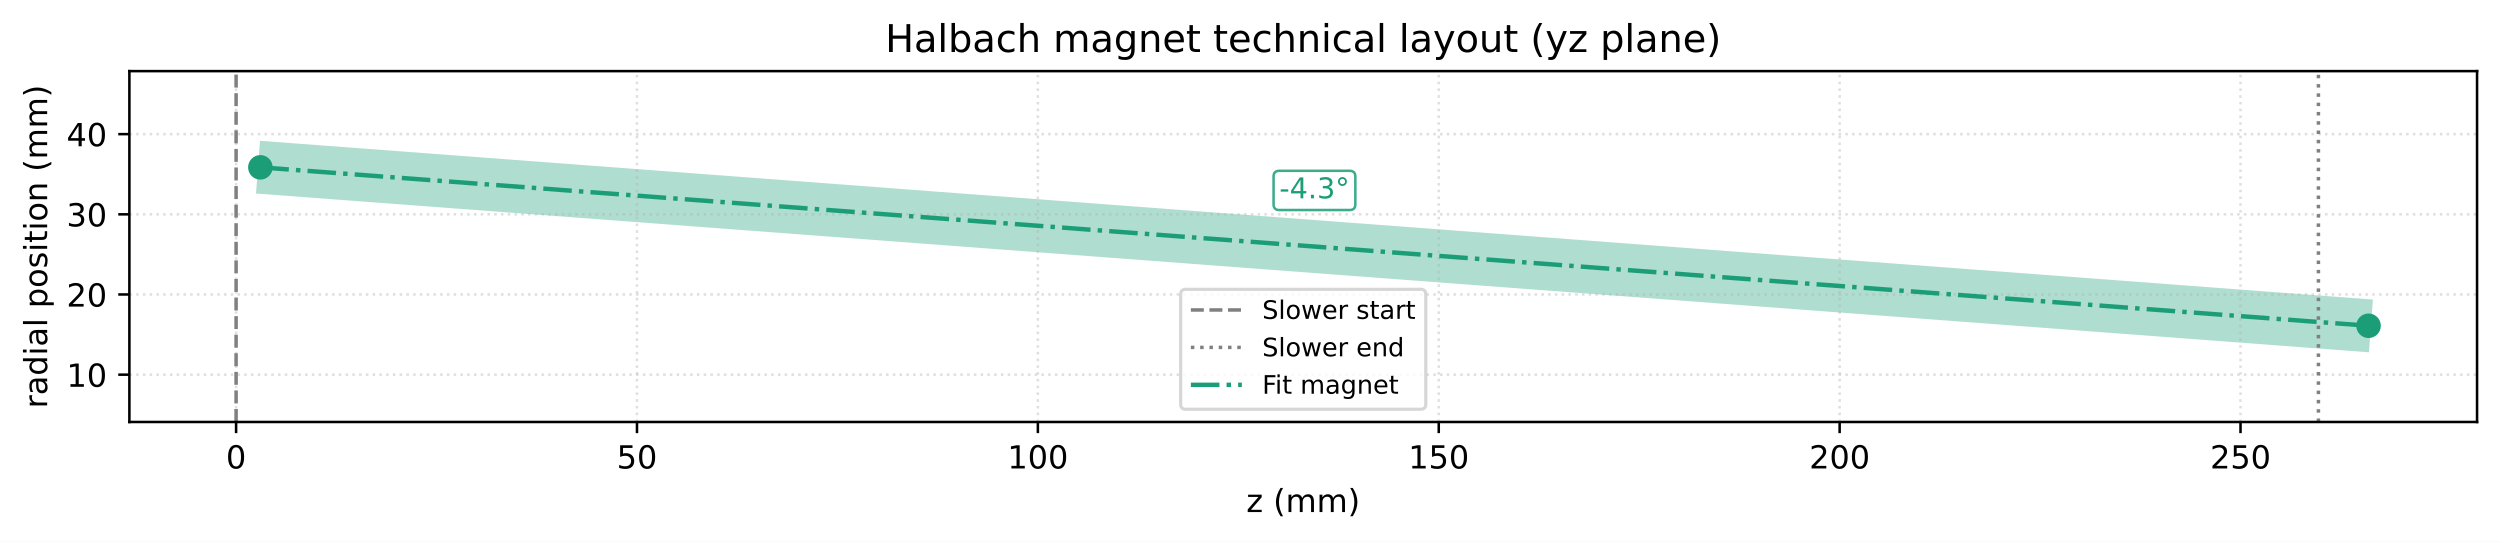
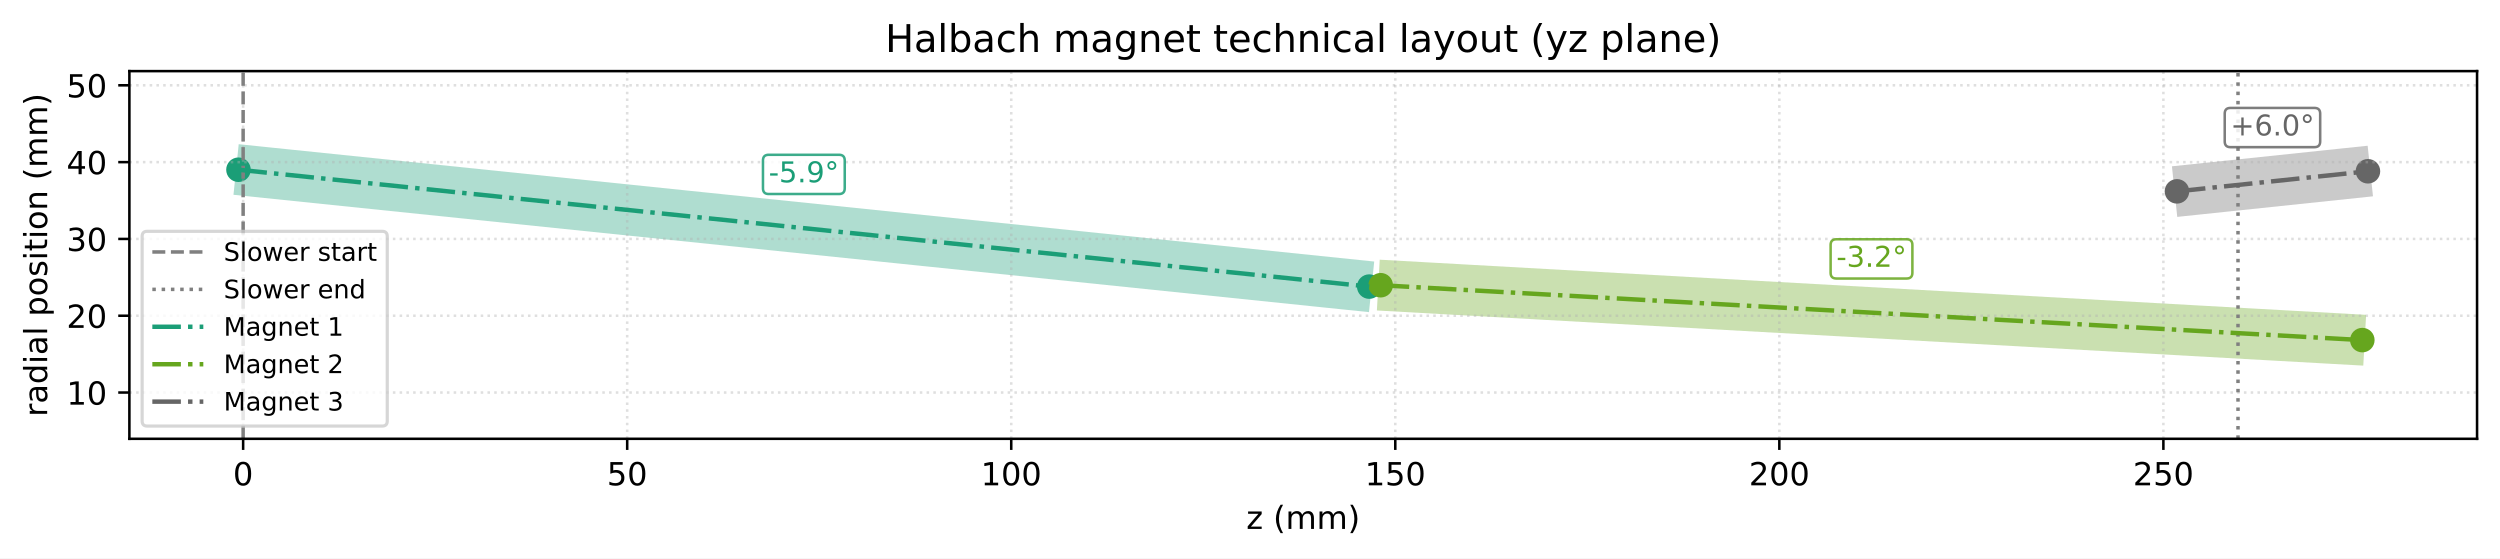
- <svg xmlns="http://www.w3.org/2000/svg" xmlns:xlink="http://www.w3.org/1999/xlink" width="784.523pt" height="169.976pt" viewBox="0 0 784.523 169.976" version="1.1">
+ <svg xmlns="http://www.w3.org/2000/svg" xmlns:xlink="http://www.w3.org/1999/xlink" width="784.523pt" height="175.257pt" viewBox="0 0 784.523 175.257" version="1.1">
  <defs>
    <style type="text/css">*{stroke-linejoin: round; stroke-linecap: butt}</style>
  </defs>
  <g id="figure_1">
    <g id="patch_1">
-       <path d="M 0 169.976  L 784.523 169.976  L 784.523 -0  L 0 -0  z " style="fill: #ffffff" />
+       <path d="M 0 175.257  L 784.523 175.257  L 784.523 -0  L 0 -0  z " style="fill: #ffffff" />
    </g>
    <g id="axes_1">
      <g id="patch_2">
-         <path d="M 40.603 132.42  L 777.323 132.42  L 777.323 22.318  L 40.603 22.318  z " style="fill: #ffffff" />
+         <path d="M 40.603 137.701  L 777.323 137.701  L 777.323 22.318  L 40.603 22.318  z " style="fill: #ffffff" />
      </g>
      <g id="patch_3">
-         <path d="M 81.141 60.04  L 742.705 109.752  L 743.836 94.698  L 82.272 44.986  z " clip-path="url(#pcd557713ff)" style="fill: #1b9e77; opacity: 0.35; stroke: #1b9e77; stroke-width: 1.5; stroke-linejoin: miter" />
+         <path d="M 74.09 60.459  L 428.934 97.128  L 430.42 82.743  L 75.577 46.073  z " clip-path="url(#p6d6891b3c5)" style="fill: #1b9e77; opacity: 0.35; stroke: #1b9e77; stroke-width: 1.5; stroke-linejoin: miter" />
      </g>
      <g id="PathCollection_1">
        <defs>
-           <path id="m6bf0fb9618" d="M 0 3.354  C 0.89 3.354 1.743 3.001 2.372 2.372  C 3.001 1.743 3.354 0.89 3.354 0  C 3.354 -0.89 3.001 -1.743 2.372 -2.372  C 1.743 -3.001 0.89 -3.354 0 -3.354  C -0.89 -3.354 -1.743 -3.001 -2.372 -2.372  C -3.001 -1.743 -3.354 -0.89 -3.354 0  C -3.354 0.89 -3.001 1.743 -2.372 2.372  C -1.743 3.001 -0.89 3.354 0 3.354  z " style="stroke: #1b9e77" />
+           <path id="maea3e3bb6a" d="M 0 3.354  C 0.89 3.354 1.743 3.001 2.372 2.372  C 3.001 1.743 3.354 0.89 3.354 0  C 3.354 -0.89 3.001 -1.743 2.372 -2.372  C 1.743 -3.001 0.89 -3.354 0 -3.354  C -0.89 -3.354 -1.743 -3.001 -2.372 -2.372  C -3.001 -1.743 -3.354 -0.89 -3.354 0  C -3.354 0.89 -3.001 1.743 -2.372 2.372  C -1.743 3.001 -0.89 3.354 0 3.354  z " style="stroke: #1b9e77" />
        </defs>
-         <g clip-path="url(#pcd557713ff)">
-           <use xlink:href="#m6bf0fb9618" x="81.706" y="52.513" style="fill: #1b9e77; stroke: #1b9e77" />
-           <use xlink:href="#m6bf0fb9618" x="743.27" y="102.225" style="fill: #1b9e77; stroke: #1b9e77" />
+         <g clip-path="url(#p6d6891b3c5)">
+           <use xlink:href="#maea3e3bb6a" x="74.834" y="53.266" style="fill: #1b9e77; stroke: #1b9e77" />
+           <use xlink:href="#maea3e3bb6a" x="429.677" y="89.936" style="fill: #1b9e77; stroke: #1b9e77" />
+         </g>
+       </g>
+       <g id="patch_4">
+         <path d="M 432.869 96.724  L 740.914 113.946  L 741.721 99.506  L 433.676 82.284  z " clip-path="url(#p6d6891b3c5)" style="fill: #66a61e; opacity: 0.35; stroke: #66a61e; stroke-width: 1.5; stroke-linejoin: miter" />
+       </g>
+       <g id="PathCollection_2">
+         <defs>
+           <path id="m0977f65ce7" d="M 0 3.354  C 0.89 3.354 1.743 3.001 2.372 2.372  C 3.001 1.743 3.354 0.89 3.354 0  C 3.354 -0.89 3.001 -1.743 2.372 -2.372  C 1.743 -3.001 0.89 -3.354 0 -3.354  C -0.89 -3.354 -1.743 -3.001 -2.372 -2.372  C -3.001 -1.743 -3.354 -0.89 -3.354 0  C -3.354 0.89 -3.001 1.743 -2.372 2.372  C -1.743 3.001 -0.89 3.354 0 3.354  z " style="stroke: #66a61e" />
+         </defs>
+         <g clip-path="url(#p6d6891b3c5)">
+           <use xlink:href="#m0977f65ce7" x="433.273" y="89.504" style="fill: #66a61e; stroke: #66a61e" />
+           <use xlink:href="#m0977f65ce7" x="741.317" y="106.726" style="fill: #66a61e; stroke: #66a61e" />
+         </g>
+       </g>
+       <g id="patch_5">
+         <path d="M 683.907 67.239  L 743.836 60.94  L 742.324 46.557  L 682.395 52.856  z " clip-path="url(#p6d6891b3c5)" style="fill: #666666; opacity: 0.35; stroke: #666666; stroke-width: 1.5; stroke-linejoin: miter" />
+       </g>
+       <g id="PathCollection_3">
+         <defs>
+           <path id="m77184b789c" d="M 0 3.354  C 0.89 3.354 1.743 3.001 2.372 2.372  C 3.001 1.743 3.354 0.89 3.354 0  C 3.354 -0.89 3.001 -1.743 2.372 -2.372  C 1.743 -3.001 0.89 -3.354 0 -3.354  C -0.89 -3.354 -1.743 -3.001 -2.372 -2.372  C -3.001 -1.743 -3.354 -0.89 -3.354 0  C -3.354 0.89 -3.001 1.743 -2.372 2.372  C -1.743 3.001 -0.89 3.354 0 3.354  z " style="stroke: #666666" />
+         </defs>
+         <g clip-path="url(#p6d6891b3c5)">
+           <use xlink:href="#m77184b789c" x="683.151" y="60.047" style="fill: #666666; stroke: #666666" />
+           <use xlink:href="#m77184b789c" x="743.08" y="53.748" style="fill: #666666; stroke: #666666" />
        </g>
      </g>
      <g id="matplotlib.axis_1">
        <g id="xtick_1">
          <g id="line2d_1">
-             <path d="M 74.09 132.42  L 74.09 22.318  " clip-path="url(#pcd557713ff)" style="fill: none; stroke-dasharray: 0.8,1.32; stroke-dashoffset: 0; stroke: #b0b0b0; stroke-opacity: 0.4; stroke-width: 0.8" />
+             <path d="M 76.299 137.701  L 76.299 22.318  " clip-path="url(#p6d6891b3c5)" style="fill: none; stroke-dasharray: 0.8,1.32; stroke-dashoffset: 0; stroke: #b0b0b0; stroke-opacity: 0.4; stroke-width: 0.8" />
          </g>
          <g id="line2d_2">
            <defs>
-               <path id="m918e276529" d="M 0 0  L 0 3.5  " style="stroke: #000000; stroke-width: 0.8" />
+               <path id="m8765eb3ff8" d="M 0 0  L 0 3.5  " style="stroke: #000000; stroke-width: 0.8" />
            </defs>
            <g>
-               <use xlink:href="#m918e276529" x="74.09" y="132.42" style="stroke: #000000; stroke-width: 0.8" />
+               <use xlink:href="#m8765eb3ff8" x="76.299" y="137.701" style="stroke: #000000; stroke-width: 0.8" />
            </g>
          </g>
          <g id="text_1">
-             <g transform="translate(70.90915 147.0187) scale(0.1 -0.1)">
+             <g transform="translate(73.11797 152.2997) scale(0.1 -0.1)">
              <defs>
                <path id="DejaVuSans-30" d="M 2034 4250  Q 1547 4250 1301 3770  Q 1056 3291 1056 2328  Q 1056 1369 1301 889  Q 1547 409 2034 409  Q 2525 409 2770 889  Q 3016 1369 3016 2328  Q 3016 3291 2770 3770  Q 2525 4250 2034 4250  z M 2034 4750  Q 2819 4750 3233 4129  Q 3647 3509 3647 2328  Q 3647 1150 3233 529  Q 2819 -91 2034 -91  Q 1250 -91 836 529  Q 422 1150 422 2328  Q 422 3509 836 4129  Q 1250 4750 2034 4750  z " transform="scale(0.015625)" />
              </defs>
              <use xlink:href="#DejaVuSans-30" />
            </g>
          </g>
        </g>
        <g id="xtick_2">
          <g id="line2d_3">
-             <path d="M 199.891 132.42  L 199.891 22.318  " clip-path="url(#pcd557713ff)" style="fill: none; stroke-dasharray: 0.8,1.32; stroke-dashoffset: 0; stroke: #b0b0b0; stroke-opacity: 0.4; stroke-width: 0.8" />
+             <path d="M 196.817 137.701  L 196.817 22.318  " clip-path="url(#p6d6891b3c5)" style="fill: none; stroke-dasharray: 0.8,1.32; stroke-dashoffset: 0; stroke: #b0b0b0; stroke-opacity: 0.4; stroke-width: 0.8" />
          </g>
          <g id="line2d_4">
            <g>
-               <use xlink:href="#m918e276529" x="199.891" y="132.42" style="stroke: #000000; stroke-width: 0.8" />
+               <use xlink:href="#m8765eb3ff8" x="196.817" y="137.701" style="stroke: #000000; stroke-width: 0.8" />
            </g>
          </g>
          <g id="text_2">
-             <g transform="translate(193.5288 147.0187) scale(0.1 -0.1)">
+             <g transform="translate(190.4546 152.2997) scale(0.1 -0.1)">
              <defs>
                <path id="DejaVuSans-35" d="M 691 4666  L 3169 4666  L 3169 4134  L 1269 4134  L 1269 2991  Q 1406 3038 1543 3061  Q 1681 3084 1819 3084  Q 2600 3084 3056 2656  Q 3513 2228 3513 1497  Q 3513 744 3044 326  Q 2575 -91 1722 -91  Q 1428 -91 1123 -41  Q 819 9 494 109  L 494 744  Q 775 591 1075 516  Q 1375 441 1709 441  Q 2250 441 2565 725  Q 2881 1009 2881 1497  Q 2881 1984 2565 2268  Q 2250 2553 1709 2553  Q 1456 2553 1204 2497  Q 953 2441 691 2322  L 691 4666  z " transform="scale(0.015625)" />
              </defs>
              <use xlink:href="#DejaVuSans-35" />
              <use xlink:href="#DejaVuSans-30" transform="translate(63.62305 0)" />
            </g>
          </g>
        </g>
        <g id="xtick_3">
          <g id="line2d_5">
-             <path d="M 325.692 132.42  L 325.692 22.318  " clip-path="url(#pcd557713ff)" style="fill: none; stroke-dasharray: 0.8,1.32; stroke-dashoffset: 0; stroke: #b0b0b0; stroke-opacity: 0.4; stroke-width: 0.8" />
+             <path d="M 317.335 137.701  L 317.335 22.318  " clip-path="url(#p6d6891b3c5)" style="fill: none; stroke-dasharray: 0.8,1.32; stroke-dashoffset: 0; stroke: #b0b0b0; stroke-opacity: 0.4; stroke-width: 0.8" />
          </g>
          <g id="line2d_6">
            <g>
-               <use xlink:href="#m918e276529" x="325.692" y="132.42" style="stroke: #000000; stroke-width: 0.8" />
+               <use xlink:href="#m8765eb3ff8" x="317.335" y="137.701" style="stroke: #000000; stroke-width: 0.8" />
            </g>
          </g>
          <g id="text_3">
-             <g transform="translate(316.1484 147.0187) scale(0.1 -0.1)">
+             <g transform="translate(307.7912 152.2997) scale(0.1 -0.1)">
              <defs>
                <path id="DejaVuSans-31" d="M 794 531  L 1825 531  L 1825 4091  L 703 3866  L 703 4441  L 1819 4666  L 2450 4666  L 2450 531  L 3481 531  L 3481 0  L 794 0  L 794 531  z " transform="scale(0.015625)" />
              </defs>
              <use xlink:href="#DejaVuSans-31" />
              <use xlink:href="#DejaVuSans-30" transform="translate(63.62305 0)" />
              <use xlink:href="#DejaVuSans-30" transform="translate(127.2461 0)" />
            </g>
          </g>
        </g>
        <g id="xtick_4">
          <g id="line2d_7">
-             <path d="M 451.493 132.42  L 451.493 22.318  " clip-path="url(#pcd557713ff)" style="fill: none; stroke-dasharray: 0.8,1.32; stroke-dashoffset: 0; stroke: #b0b0b0; stroke-opacity: 0.4; stroke-width: 0.8" />
+             <path d="M 437.853 137.701  L 437.853 22.318  " clip-path="url(#p6d6891b3c5)" style="fill: none; stroke-dasharray: 0.8,1.32; stroke-dashoffset: 0; stroke: #b0b0b0; stroke-opacity: 0.4; stroke-width: 0.8" />
          </g>
          <g id="line2d_8">
            <g>
-               <use xlink:href="#m918e276529" x="451.493" y="132.42" style="stroke: #000000; stroke-width: 0.8" />
+               <use xlink:href="#m8765eb3ff8" x="437.853" y="137.701" style="stroke: #000000; stroke-width: 0.8" />
            </g>
          </g>
          <g id="text_4">
-             <g transform="translate(441.9493 147.0187) scale(0.1 -0.1)">
+             <g transform="translate(428.309 152.2997) scale(0.1 -0.1)">
              <use xlink:href="#DejaVuSans-31" />
              <use xlink:href="#DejaVuSans-35" transform="translate(63.62305 0)" />
              <use xlink:href="#DejaVuSans-30" transform="translate(127.2461 0)" />
            </g>
          </g>
        </g>
        <g id="xtick_5">
          <g id="line2d_9">
-             <path d="M 577.294 132.42  L 577.294 22.318  " clip-path="url(#pcd557713ff)" style="fill: none; stroke-dasharray: 0.8,1.32; stroke-dashoffset: 0; stroke: #b0b0b0; stroke-opacity: 0.4; stroke-width: 0.8" />
+             <path d="M 558.371 137.701  L 558.371 22.318  " clip-path="url(#p6d6891b3c5)" style="fill: none; stroke-dasharray: 0.8,1.32; stroke-dashoffset: 0; stroke: #b0b0b0; stroke-opacity: 0.4; stroke-width: 0.8" />
          </g>
          <g id="line2d_10">
            <g>
-               <use xlink:href="#m918e276529" x="577.294" y="132.42" style="stroke: #000000; stroke-width: 0.8" />
+               <use xlink:href="#m8765eb3ff8" x="558.371" y="137.701" style="stroke: #000000; stroke-width: 0.8" />
            </g>
          </g>
          <g id="text_5">
-             <g transform="translate(567.7502 147.0187) scale(0.1 -0.1)">
+             <g transform="translate(548.8269 152.2997) scale(0.1 -0.1)">
              <defs>
                <path id="DejaVuSans-32" d="M 1228 531  L 3431 531  L 3431 0  L 469 0  L 469 531  Q 828 903 1448 1529  Q 2069 2156 2228 2338  Q 2531 2678 2651 2914  Q 2772 3150 2772 3378  Q 2772 3750 2511 3984  Q 2250 4219 1831 4219  Q 1534 4219 1204 4116  Q 875 4013 500 3803  L 500 4441  Q 881 4594 1212 4672  Q 1544 4750 1819 4750  Q 2544 4750 2975 4387  Q 3406 4025 3406 3419  Q 3406 3131 3298 2873  Q 3191 2616 2906 2266  Q 2828 2175 2409 1742  Q 1991 1309 1228 531  z " transform="scale(0.015625)" />
              </defs>
              <use xlink:href="#DejaVuSans-32" />
              <use xlink:href="#DejaVuSans-30" transform="translate(63.62305 0)" />
              <use xlink:href="#DejaVuSans-30" transform="translate(127.2461 0)" />
            </g>
          </g>
        </g>
        <g id="xtick_6">
          <g id="line2d_11">
-             <path d="M 703.095 132.42  L 703.095 22.318  " clip-path="url(#pcd557713ff)" style="fill: none; stroke-dasharray: 0.8,1.32; stroke-dashoffset: 0; stroke: #b0b0b0; stroke-opacity: 0.4; stroke-width: 0.8" />
+             <path d="M 678.889 137.701  L 678.889 22.318  " clip-path="url(#p6d6891b3c5)" style="fill: none; stroke-dasharray: 0.8,1.32; stroke-dashoffset: 0; stroke: #b0b0b0; stroke-opacity: 0.4; stroke-width: 0.8" />
          </g>
          <g id="line2d_12">
            <g>
-               <use xlink:href="#m918e276529" x="703.095" y="132.42" style="stroke: #000000; stroke-width: 0.8" />
+               <use xlink:href="#m8765eb3ff8" x="678.889" y="137.701" style="stroke: #000000; stroke-width: 0.8" />
            </g>
          </g>
          <g id="text_6">
-             <g transform="translate(693.5511 147.0187) scale(0.1 -0.1)">
+             <g transform="translate(669.3448 152.2997) scale(0.1 -0.1)">
              <use xlink:href="#DejaVuSans-32" />
              <use xlink:href="#DejaVuSans-35" transform="translate(63.62305 0)" />
              <use xlink:href="#DejaVuSans-30" transform="translate(127.2461 0)" />
            </g>
          </g>
        </g>
        <g id="text_7">
-           <g transform="translate(391.1077 160.6968) scale(0.1 -0.1)">
+           <g transform="translate(391.1077 165.9778) scale(0.1 -0.1)">
            <defs>
              <path id="DejaVuSans-7a" d="M 353 3500  L 3084 3500  L 3084 2975  L 922 459  L 3084 459  L 3084 0  L 275 0  L 275 525  L 2438 3041  L 353 3041  L 353 3500  z " transform="scale(0.015625)" />
              <path id="DejaVuSans-20" transform="scale(0.015625)" />
              <path id="DejaVuSans-28" d="M 1984 4856  Q 1566 4138 1362 3434  Q 1159 2731 1159 2009  Q 1159 1288 1364 580  Q 1569 -128 1984 -844  L 1484 -844  Q 1016 -109 783 600  Q 550 1309 550 2009  Q 550 2706 781 3412  Q 1013 4119 1484 4856  L 1984 4856  z " transform="scale(0.015625)" />
              <path id="DejaVuSans-6d" d="M 3328 2828  Q 3544 3216 3844 3400  Q 4144 3584 4550 3584  Q 5097 3584 5394 3201  Q 5691 2819 5691 2113  L 5691 0  L 5113 0  L 5113 2094  Q 5113 2597 4934 2840  Q 4756 3084 4391 3084  Q 3944 3084 3684 2787  Q 3425 2491 3425 1978  L 3425 0  L 2847 0  L 2847 2094  Q 2847 2600 2669 2842  Q 2491 3084 2119 3084  Q 1678 3084 1418 2786  Q 1159 2488 1159 1978  L 1159 0  L 581 0  L 581 3500  L 1159 3500  L 1159 2956  Q 1356 3278 1631 3431  Q 1906 3584 2284 3584  Q 2666 3584 2933 3390  Q 3200 3197 3328 2828  z " transform="scale(0.015625)" />
              <path id="DejaVuSans-29" d="M 513 4856  L 1013 4856  Q 1481 4119 1714 3412  Q 1947 2706 1947 2009  Q 1947 1309 1714 600  Q 1481 -109 1013 -844  L 513 -844  Q 928 -128 1133 580  Q 1338 1288 1338 2009  Q 1338 2731 1133 3434  Q 928 4138 513 4856  z " transform="scale(0.015625)" />
            </defs>
            <use xlink:href="#DejaVuSans-7a" />
            <use xlink:href="#DejaVuSans-20" transform="translate(52.49023 0)" />
            <use xlink:href="#DejaVuSans-28" transform="translate(84.27734 0)" />
            <use xlink:href="#DejaVuSans-6d" transform="translate(123.291 0)" />
            <use xlink:href="#DejaVuSans-6d" transform="translate(220.7031 0)" />
            <use xlink:href="#DejaVuSans-29" transform="translate(318.1152 0)" />
          </g>
        </g>
      </g>
      <g id="matplotlib.axis_2">
        <g id="ytick_1">
          <g id="line2d_13">
-             <path d="M 40.603 117.573  L 777.323 117.573  " clip-path="url(#pcd557713ff)" style="fill: none; stroke-dasharray: 0.8,1.32; stroke-dashoffset: 0; stroke: #b0b0b0; stroke-opacity: 0.4; stroke-width: 0.8" />
+             <path d="M 40.603 123.183  L 777.323 123.183  " clip-path="url(#p6d6891b3c5)" style="fill: none; stroke-dasharray: 0.8,1.32; stroke-dashoffset: 0; stroke: #b0b0b0; stroke-opacity: 0.4; stroke-width: 0.8" />
          </g>
          <g id="line2d_14">
            <defs>
-               <path id="md1e9a54e82" d="M 0 0  L -3.5 0  " style="stroke: #000000; stroke-width: 0.8" />
+               <path id="md01051952b" d="M 0 0  L -3.5 0  " style="stroke: #000000; stroke-width: 0.8" />
            </defs>
            <g>
-               <use xlink:href="#md1e9a54e82" x="40.603" y="117.573" style="stroke: #000000; stroke-width: 0.8" />
+               <use xlink:href="#md01051952b" x="40.603" y="123.183" style="stroke: #000000; stroke-width: 0.8" />
            </g>
          </g>
          <g id="text_8">
-             <g transform="translate(20.87813 121.3721) scale(0.1 -0.1)">
+             <g transform="translate(20.87813 126.9818) scale(0.1 -0.1)">
              <use xlink:href="#DejaVuSans-31" />
              <use xlink:href="#DejaVuSans-30" transform="translate(63.62305 0)" />
            </g>
          </g>
        </g>
        <g id="ytick_2">
          <g id="line2d_15">
-             <path d="M 40.603 92.413  L 777.323 92.413  " clip-path="url(#pcd557713ff)" style="fill: none; stroke-dasharray: 0.8,1.32; stroke-dashoffset: 0; stroke: #b0b0b0; stroke-opacity: 0.4; stroke-width: 0.8" />
+             <path d="M 40.603 99.079  L 777.323 99.079  " clip-path="url(#p6d6891b3c5)" style="fill: none; stroke-dasharray: 0.8,1.32; stroke-dashoffset: 0; stroke: #b0b0b0; stroke-opacity: 0.4; stroke-width: 0.8" />
          </g>
          <g id="line2d_16">
            <g>
-               <use xlink:href="#md1e9a54e82" x="40.603" y="92.413" style="stroke: #000000; stroke-width: 0.8" />
+               <use xlink:href="#md01051952b" x="40.603" y="99.079" style="stroke: #000000; stroke-width: 0.8" />
            </g>
          </g>
          <g id="text_9">
-             <g transform="translate(20.87813 96.21196) scale(0.1 -0.1)">
+             <g transform="translate(20.87813 102.8783) scale(0.1 -0.1)">
              <use xlink:href="#DejaVuSans-32" />
              <use xlink:href="#DejaVuSans-30" transform="translate(63.62305 0)" />
            </g>
          </g>
        </g>
        <g id="ytick_3">
          <g id="line2d_17">
-             <path d="M 40.603 67.253  L 777.323 67.253  " clip-path="url(#pcd557713ff)" style="fill: none; stroke-dasharray: 0.8,1.32; stroke-dashoffset: 0; stroke: #b0b0b0; stroke-opacity: 0.4; stroke-width: 0.8" />
+             <path d="M 40.603 74.975  L 777.323 74.975  " clip-path="url(#p6d6891b3c5)" style="fill: none; stroke-dasharray: 0.8,1.32; stroke-dashoffset: 0; stroke: #b0b0b0; stroke-opacity: 0.4; stroke-width: 0.8" />
          </g>
          <g id="line2d_18">
            <g>
-               <use xlink:href="#md1e9a54e82" x="40.603" y="67.253" style="stroke: #000000; stroke-width: 0.8" />
+               <use xlink:href="#md01051952b" x="40.603" y="74.975" style="stroke: #000000; stroke-width: 0.8" />
            </g>
          </g>
          <g id="text_10">
-             <g transform="translate(20.87813 71.05178) scale(0.1 -0.1)">
+             <g transform="translate(20.87813 78.77469) scale(0.1 -0.1)">
              <defs>
                <path id="DejaVuSans-33" d="M 2597 2516  Q 3050 2419 3304 2112  Q 3559 1806 3559 1356  Q 3559 666 3084 287  Q 2609 -91 1734 -91  Q 1441 -91 1130 -33  Q 819 25 488 141  L 488 750  Q 750 597 1062 519  Q 1375 441 1716 441  Q 2309 441 2620 675  Q 2931 909 2931 1356  Q 2931 1769 2642 2001  Q 2353 2234 1838 2234  L 1294 2234  L 1294 2753  L 1863 2753  Q 2328 2753 2575 2939  Q 2822 3125 2822 3475  Q 2822 3834 2567 4026  Q 2313 4219 1838 4219  Q 1578 4219 1281 4162  Q 984 4106 628 3988  L 628 4550  Q 988 4650 1302 4700  Q 1616 4750 1894 4750  Q 2613 4750 3031 4423  Q 3450 4097 3450 3541  Q 3450 3153 3228 2886  Q 3006 2619 2597 2516  z " transform="scale(0.015625)" />
              </defs>
              <use xlink:href="#DejaVuSans-33" />
              <use xlink:href="#DejaVuSans-30" transform="translate(63.62305 0)" />
            </g>
          </g>
        </g>
        <g id="ytick_4">
          <g id="line2d_19">
-             <path d="M 40.603 42.092  L 777.323 42.092  " clip-path="url(#pcd557713ff)" style="fill: none; stroke-dasharray: 0.8,1.32; stroke-dashoffset: 0; stroke: #b0b0b0; stroke-opacity: 0.4; stroke-width: 0.8" />
+             <path d="M 40.603 50.872  L 777.323 50.872  " clip-path="url(#p6d6891b3c5)" style="fill: none; stroke-dasharray: 0.8,1.32; stroke-dashoffset: 0; stroke: #b0b0b0; stroke-opacity: 0.4; stroke-width: 0.8" />
          </g>
          <g id="line2d_20">
            <g>
-               <use xlink:href="#md1e9a54e82" x="40.603" y="42.092" style="stroke: #000000; stroke-width: 0.8" />
+               <use xlink:href="#md01051952b" x="40.603" y="50.872" style="stroke: #000000; stroke-width: 0.8" />
            </g>
          </g>
          <g id="text_11">
-             <g transform="translate(20.87813 45.8916) scale(0.1 -0.1)">
+             <g transform="translate(20.87813 54.67112) scale(0.1 -0.1)">
              <defs>
                <path id="DejaVuSans-34" d="M 2419 4116  L 825 1625  L 2419 1625  L 2419 4116  z M 2253 4666  L 3047 4666  L 3047 1625  L 3713 1625  L 3713 1100  L 3047 1100  L 3047 0  L 2419 0  L 2419 1100  L 313 1100  L 313 1709  L 2253 4666  z " transform="scale(0.015625)" />
              </defs>
              <use xlink:href="#DejaVuSans-34" />
              <use xlink:href="#DejaVuSans-30" transform="translate(63.62305 0)" />
            </g>
          </g>
        </g>
-         <g id="text_12">
-           <g transform="translate(14.79844 128.1301) rotate(-90) scale(0.1 -0.1)">
+         <g id="ytick_5">
+           <g id="line2d_21">
+             <path d="M 40.603 26.768  L 777.323 26.768  " clip-path="url(#p6d6891b3c5)" style="fill: none; stroke-dasharray: 0.8,1.32; stroke-dashoffset: 0; stroke: #b0b0b0; stroke-opacity: 0.4; stroke-width: 0.8" />
+           </g>
+           <g id="line2d_22">
+             <g>
+               <use xlink:href="#md01051952b" x="40.603" y="26.768" style="stroke: #000000; stroke-width: 0.8" />
+             </g>
+           </g>
+           <g id="text_12">
+             <g transform="translate(20.87813 30.56755) scale(0.1 -0.1)">
+               <use xlink:href="#DejaVuSans-35" />
+               <use xlink:href="#DejaVuSans-30" transform="translate(63.62305 0)" />
+             </g>
+           </g>
+         </g>
+         <g id="text_13">
+           <g transform="translate(14.79844 130.7706) rotate(-90) scale(0.1 -0.1)">
            <defs>
              <path id="DejaVuSans-72" d="M 2631 2963  Q 2534 3019 2420 3045  Q 2306 3072 2169 3072  Q 1681 3072 1420 2755  Q 1159 2438 1159 1844  L 1159 0  L 581 0  L 581 3500  L 1159 3500  L 1159 2956  Q 1341 3275 1631 3429  Q 1922 3584 2338 3584  Q 2397 3584 2469 3576  Q 2541 3569 2628 3553  L 2631 2963  z " transform="scale(0.015625)" />
              <path id="DejaVuSans-61" d="M 2194 1759  Q 1497 1759 1228 1600  Q 959 1441 959 1056  Q 959 750 1161 570  Q 1363 391 1709 391  Q 2188 391 2477 730  Q 2766 1069 2766 1631  L 2766 1759  L 2194 1759  z M 3341 1997  L 3341 0  L 2766 0  L 2766 531  Q 2569 213 2275 61  Q 1981 -91 1556 -91  Q 1019 -91 701 211  Q 384 513 384 1019  Q 384 1609 779 1909  Q 1175 2209 1959 2209  L 2766 2209  L 2766 2266  Q 2766 2663 2505 2880  Q 2244 3097 1772 3097  Q 1472 3097 1187 3025  Q 903 2953 641 2809  L 641 3341  Q 956 3463 1253 3523  Q 1550 3584 1831 3584  Q 2591 3584 2966 3190  Q 3341 2797 3341 1997  z " transform="scale(0.015625)" />
              <path id="DejaVuSans-64" d="M 2906 2969  L 2906 4863  L 3481 4863  L 3481 0  L 2906 0  L 2906 525  Q 2725 213 2448 61  Q 2172 -91 1784 -91  Q 1150 -91 751 415  Q 353 922 353 1747  Q 353 2572 751 3078  Q 1150 3584 1784 3584  Q 2172 3584 2448 3432  Q 2725 3281 2906 2969  z M 947 1747  Q 947 1113 1208 752  Q 1469 391 1925 391  Q 2381 391 2643 752  Q 2906 1113 2906 1747  Q 2906 2381 2643 2742  Q 2381 3103 1925 3103  Q 1469 3103 1208 2742  Q 947 2381 947 1747  z " transform="scale(0.015625)" />
              <path id="DejaVuSans-69" d="M 603 3500  L 1178 3500  L 1178 0  L 603 0  L 603 3500  z M 603 4863  L 1178 4863  L 1178 4134  L 603 4134  L 603 4863  z " transform="scale(0.015625)" />
              <path id="DejaVuSans-6c" d="M 603 4863  L 1178 4863  L 1178 0  L 603 0  L 603 4863  z " transform="scale(0.015625)" />
              <path id="DejaVuSans-70" d="M 1159 525  L 1159 -1331  L 581 -1331  L 581 3500  L 1159 3500  L 1159 2969  Q 1341 3281 1617 3432  Q 1894 3584 2278 3584  Q 2916 3584 3314 3078  Q 3713 2572 3713 1747  Q 3713 922 3314 415  Q 2916 -91 2278 -91  Q 1894 -91 1617 61  Q 1341 213 1159 525  z M 3116 1747  Q 3116 2381 2855 2742  Q 2594 3103 2138 3103  Q 1681 3103 1420 2742  Q 1159 2381 1159 1747  Q 1159 1113 1420 752  Q 1681 391 2138 391  Q 2594 391 2855 752  Q 3116 1113 3116 1747  z " transform="scale(0.015625)" />
              <path id="DejaVuSans-6f" d="M 1959 3097  Q 1497 3097 1228 2736  Q 959 2375 959 1747  Q 959 1119 1226 758  Q 1494 397 1959 397  Q 2419 397 2687 759  Q 2956 1122 2956 1747  Q 2956 2369 2687 2733  Q 2419 3097 1959 3097  z M 1959 3584  Q 2709 3584 3137 3096  Q 3566 2609 3566 1747  Q 3566 888 3137 398  Q 2709 -91 1959 -91  Q 1206 -91 779 398  Q 353 888 353 1747  Q 353 2609 779 3096  Q 1206 3584 1959 3584  z " transform="scale(0.015625)" />
              <path id="DejaVuSans-73" d="M 2834 3397  L 2834 2853  Q 2591 2978 2328 3040  Q 2066 3103 1784 3103  Q 1356 3103 1142 2972  Q 928 2841 928 2578  Q 928 2378 1081 2264  Q 1234 2150 1697 2047  L 1894 2003  Q 2506 1872 2764 1633  Q 3022 1394 3022 966  Q 3022 478 2636 193  Q 2250 -91 1575 -91  Q 1294 -91 989 -36  Q 684 19 347 128  L 347 722  Q 666 556 975 473  Q 1284 391 1588 391  Q 1994 391 2212 530  Q 2431 669 2431 922  Q 2431 1156 2273 1281  Q 2116 1406 1581 1522  L 1381 1569  Q 847 1681 609 1914  Q 372 2147 372 2553  Q 372 3047 722 3315  Q 1072 3584 1716 3584  Q 2034 3584 2315 3537  Q 2597 3491 2834 3397  z " transform="scale(0.015625)" />
              <path id="DejaVuSans-74" d="M 1172 4494  L 1172 3500  L 2356 3500  L 2356 3053  L 1172 3053  L 1172 1153  Q 1172 725 1289 603  Q 1406 481 1766 481  L 2356 481  L 2356 0  L 1766 0  Q 1100 0 847 248  Q 594 497 594 1153  L 594 3053  L 172 3053  L 172 3500  L 594 3500  L 594 4494  L 1172 4494  z " transform="scale(0.015625)" />
              <path id="DejaVuSans-6e" d="M 3513 2113  L 3513 0  L 2938 0  L 2938 2094  Q 2938 2591 2744 2837  Q 2550 3084 2163 3084  Q 1697 3084 1428 2787  Q 1159 2491 1159 1978  L 1159 0  L 581 0  L 581 3500  L 1159 3500  L 1159 2956  Q 1366 3272 1645 3428  Q 1925 3584 2291 3584  Q 2894 3584 3203 3211  Q 3513 2838 3513 2113  z " transform="scale(0.015625)" />
            </defs>
            <use xlink:href="#DejaVuSans-72" />
            <use xlink:href="#DejaVuSans-61" transform="translate(41.11328 0)" />
            <use xlink:href="#DejaVuSans-64" transform="translate(102.3926 0)" />
            <use xlink:href="#DejaVuSans-69" transform="translate(165.8691 0)" />
            <use xlink:href="#DejaVuSans-61" transform="translate(193.6523 0)" />
            <use xlink:href="#DejaVuSans-6c" transform="translate(254.9316 0)" />
            <use xlink:href="#DejaVuSans-20" transform="translate(282.7148 0)" />
            <use xlink:href="#DejaVuSans-70" transform="translate(314.502 0)" />
            <use xlink:href="#DejaVuSans-6f" transform="translate(377.9785 0)" />
            <use xlink:href="#DejaVuSans-73" transform="translate(439.1602 0)" />
            <use xlink:href="#DejaVuSans-69" transform="translate(491.2598 0)" />
            <use xlink:href="#DejaVuSans-74" transform="translate(519.043 0)" />
            <use xlink:href="#DejaVuSans-69" transform="translate(558.252 0)" />
            <use xlink:href="#DejaVuSans-6f" transform="translate(586.0352 0)" />
            <use xlink:href="#DejaVuSans-6e" transform="translate(647.2168 0)" />
            <use xlink:href="#DejaVuSans-20" transform="translate(710.5957 0)" />
            <use xlink:href="#DejaVuSans-28" transform="translate(742.3828 0)" />
            <use xlink:href="#DejaVuSans-6d" transform="translate(781.3965 0)" />
            <use xlink:href="#DejaVuSans-6d" transform="translate(878.8086 0)" />
            <use xlink:href="#DejaVuSans-29" transform="translate(976.2207 0)" />
          </g>
        </g>
      </g>
-       <g id="line2d_21">
-         <path d="M 74.09 132.42  L 74.09 22.318  " clip-path="url(#pcd557713ff)" style="fill: none; stroke-dasharray: 4.07,1.76; stroke-dashoffset: 0; stroke: #808080; stroke-width: 1.1" />
-       </g>
-       <g id="line2d_22">
-         <path d="M 727.541 132.42  L 727.541 22.318  " clip-path="url(#pcd557713ff)" style="fill: none; stroke-dasharray: 1.1,1.815; stroke-dashoffset: 0; stroke: #808080; stroke-width: 1.1" />
-       </g>
      <g id="line2d_23">
-         <path d="M 81.706 52.513  L 743.27 102.225  " clip-path="url(#pcd557713ff)" style="fill: none; stroke-dasharray: 8.96,2.24,1.4,2.24; stroke-dashoffset: 0; stroke: #1b9e77; stroke-width: 1.4" />
+         <path d="M 76.299 137.701  L 76.299 22.318  " clip-path="url(#p6d6891b3c5)" style="fill: none; stroke-dasharray: 4.07,1.76; stroke-dashoffset: 0; stroke: #808080; stroke-width: 1.1" />
      </g>
      <g id="line2d_24">
-         <path d="M 40.603 142.733  L 777.323 142.733  " clip-path="url(#pcd557713ff)" style="fill: none; stroke: #000000; stroke-opacity: 0.5; stroke-width: 0.8; stroke-linecap: square" />
-       </g>
-       <g id="patch_4">
-         <path d="M 40.603 132.42  L 40.603 22.318  " style="fill: none; stroke: #000000; stroke-width: 0.8; stroke-linejoin: miter; stroke-linecap: square" />
-       </g>
-       <g id="patch_5">
-         <path d="M 777.323 132.42  L 777.323 22.318  " style="fill: none; stroke: #000000; stroke-width: 0.8; stroke-linejoin: miter; stroke-linecap: square" />
+         <path d="M 702.308 137.701  L 702.308 22.318  " clip-path="url(#p6d6891b3c5)" style="fill: none; stroke-dasharray: 1.1,1.815; stroke-dashoffset: 0; stroke: #808080; stroke-width: 1.1" />
+       </g>
+       <g id="line2d_25">
+         <path d="M 74.834 53.266  L 429.677 89.936  " clip-path="url(#p6d6891b3c5)" style="fill: none; stroke-dasharray: 8.96,2.24,1.4,2.24; stroke-dashoffset: 0; stroke: #1b9e77; stroke-width: 1.4" />
+       </g>
+       <g id="line2d_26">
+         <path d="M 433.273 89.504  L 741.317 106.726  " clip-path="url(#p6d6891b3c5)" style="fill: none; stroke-dasharray: 8.96,2.24,1.4,2.24; stroke-dashoffset: 0; stroke: #66a61e; stroke-width: 1.4" />
+       </g>
+       <g id="line2d_27">
+         <path d="M 683.151 60.047  L 743.08 53.748  " clip-path="url(#p6d6891b3c5)" style="fill: none; stroke-dasharray: 8.96,2.24,1.4,2.24; stroke-dashoffset: 0; stroke: #666666; stroke-width: 1.4" />
+       </g>
+       <g id="line2d_28">
+         <path d="M 40.603 147.286  L 777.323 147.286  " clip-path="url(#p6d6891b3c5)" style="fill: none; stroke: #000000; stroke-opacity: 0.5; stroke-width: 0.8; stroke-linecap: square" />
      </g>
      <g id="patch_6">
-         <path d="M 40.603 132.42  L 777.323 132.42  " style="fill: none; stroke: #000000; stroke-width: 0.8; stroke-linejoin: miter; stroke-linecap: square" />
+         <path d="M 40.603 137.701  L 40.603 22.318  " style="fill: none; stroke: #000000; stroke-width: 0.8; stroke-linejoin: miter; stroke-linecap: square" />
      </g>
      <g id="patch_7">
+         <path d="M 777.323 137.701  L 777.323 22.318  " style="fill: none; stroke: #000000; stroke-width: 0.8; stroke-linejoin: miter; stroke-linecap: square" />
+       </g>
+       <g id="patch_8">
+         <path d="M 40.603 137.701  L 777.323 137.701  " style="fill: none; stroke: #000000; stroke-width: 0.8; stroke-linejoin: miter; stroke-linecap: square" />
+       </g>
+       <g id="patch_9">
        <path d="M 40.603 22.318  L 777.323 22.318  " style="fill: none; stroke: #000000; stroke-width: 0.8; stroke-linejoin: miter; stroke-linecap: square" />
      </g>
-       <g id="text_13">
-         <g id="patch_8">
-           <path d="M 401.458 65.912  L 423.518 65.912  Q 425.318 65.912 425.318 64.112  L 425.318 55.402  Q 425.318 53.602 423.518 53.602  L 401.458 53.602  Q 399.658 53.602 399.658 55.402  L 399.658 64.112  Q 399.658 65.912 401.458 65.912  z " style="fill: #ffffff; opacity: 0.85; stroke: #1b9e77; stroke-width: 0.8; stroke-linejoin: miter" />
-         </g>
-         <g style="fill: #1b9e77" transform="translate(401.4583 62.24049) scale(0.09 -0.09)">
+       <g id="text_14">
+         <g id="patch_10">
+           <path d="M 241.225 60.884  L 263.285 60.884  Q 265.085 60.884 265.085 59.084  L 265.085 50.373  Q 265.085 48.573 263.285 48.573  L 241.225 48.573  Q 239.425 48.573 239.425 50.373  L 239.425 59.084  Q 239.425 60.884 241.225 60.884  z " style="fill: #ffffff; opacity: 0.85; stroke: #1b9e77; stroke-width: 0.8; stroke-linejoin: miter" />
+         </g>
+         <g style="fill: #1b9e77" transform="translate(241.2254 57.21191) scale(0.09 -0.09)">
          <defs>
            <path id="DejaVuSans-2d" d="M 313 2009  L 1997 2009  L 1997 1497  L 313 1497  L 313 2009  z " transform="scale(0.015625)" />
            <path id="DejaVuSans-2e" d="M 684 794  L 1344 794  L 1344 0  L 684 0  L 684 794  z " transform="scale(0.015625)" />
+             <path id="DejaVuSans-39" d="M 703 97  L 703 672  Q 941 559 1184 500  Q 1428 441 1663 441  Q 2288 441 2617 861  Q 2947 1281 2994 2138  Q 2813 1869 2534 1725  Q 2256 1581 1919 1581  Q 1219 1581 811 2004  Q 403 2428 403 3163  Q 403 3881 828 4315  Q 1253 4750 1959 4750  Q 2769 4750 3195 4129  Q 3622 3509 3622 2328  Q 3622 1225 3098 567  Q 2575 -91 1691 -91  Q 1453 -91 1209 -44  Q 966 3 703 97  z M 1959 2075  Q 2384 2075 2632 2365  Q 2881 2656 2881 3163  Q 2881 3666 2632 3958  Q 2384 4250 1959 4250  Q 1534 4250 1286 3958  Q 1038 3666 1038 3163  Q 1038 2656 1286 2365  Q 1534 2075 1959 2075  z " transform="scale(0.015625)" />
            <path id="DejaVuSans-b0" d="M 1600 4347  Q 1350 4347 1178 4173  Q 1006 4000 1006 3750  Q 1006 3503 1178 3333  Q 1350 3163 1600 3163  Q 1850 3163 2022 3333  Q 2194 3503 2194 3750  Q 2194 3997 2020 4172  Q 1847 4347 1600 4347  z M 1600 4750  Q 1800 4750 1984 4673  Q 2169 4597 2303 4453  Q 2447 4313 2519 4134  Q 2591 3956 2591 3750  Q 2591 3338 2302 3052  Q 2013 2766 1594 2766  Q 1172 2766 890 3047  Q 609 3328 609 3750  Q 609 4169 896 4459  Q 1184 4750 1600 4750  z " transform="scale(0.015625)" />
          </defs>
          <use xlink:href="#DejaVuSans-2d" />
-           <use xlink:href="#DejaVuSans-34" transform="translate(36.08398 0)" />
+           <use xlink:href="#DejaVuSans-35" transform="translate(36.08398 0)" />
          <use xlink:href="#DejaVuSans-2e" transform="translate(99.70703 0)" />
-           <use xlink:href="#DejaVuSans-33" transform="translate(131.4941 0)" />
+           <use xlink:href="#DejaVuSans-39" transform="translate(131.4941 0)" />
          <use xlink:href="#DejaVuSans-b0" transform="translate(195.1172 0)" />
        </g>
      </g>
-       <g id="text_14">
+       <g id="text_15">
+         <g id="patch_11">
+           <path d="M 576.265 87.398  L 598.325 87.398  Q 600.125 87.398 600.125 85.598  L 600.125 76.887  Q 600.125 75.087 598.325 75.087  L 576.265 75.087  Q 574.465 75.087 574.465 76.887  L 574.465 85.598  Q 574.465 87.398 576.265 87.398  z " style="fill: #ffffff; opacity: 0.85; stroke: #66a61e; stroke-width: 0.8; stroke-linejoin: miter" />
+         </g>
+         <g style="fill: #66a61e" transform="translate(576.265 83.72584) scale(0.09 -0.09)">
+           <use xlink:href="#DejaVuSans-2d" />
+           <use xlink:href="#DejaVuSans-33" transform="translate(36.08398 0)" />
+           <use xlink:href="#DejaVuSans-2e" transform="translate(99.70703 0)" />
+           <use xlink:href="#DejaVuSans-32" transform="translate(131.4941 0)" />
+           <use xlink:href="#DejaVuSans-b0" transform="translate(195.1172 0)" />
+         </g>
+       </g>
+       <g id="text_16">
+         <g id="patch_12">
+           <path d="M 699.938 46.18  L 726.293 46.18  Q 728.093 46.18 728.093 44.38  L 728.093 35.67  Q 728.093 33.87 726.293 33.87  L 699.938 33.87  Q 698.138 33.87 698.138 35.67  L 698.138 44.38  Q 698.138 46.18 699.938 46.18  z " style="fill: #ffffff; opacity: 0.85; stroke: #666666; stroke-width: 0.8; stroke-linejoin: miter" />
+         </g>
+         <g style="fill: #666666" transform="translate(699.9383 42.50873) scale(0.09 -0.09)">
+           <defs>
+             <path id="DejaVuSans-2b" d="M 2944 4013  L 2944 2272  L 4684 2272  L 4684 1741  L 2944 1741  L 2944 0  L 2419 0  L 2419 1741  L 678 1741  L 678 2272  L 2419 2272  L 2419 4013  L 2944 4013  z " transform="scale(0.015625)" />
+             <path id="DejaVuSans-36" d="M 2113 2584  Q 1688 2584 1439 2293  Q 1191 2003 1191 1497  Q 1191 994 1439 701  Q 1688 409 2113 409  Q 2538 409 2786 701  Q 3034 994 3034 1497  Q 3034 2003 2786 2293  Q 2538 2584 2113 2584  z M 3366 4563  L 3366 3988  Q 3128 4100 2886 4159  Q 2644 4219 2406 4219  Q 1781 4219 1451 3797  Q 1122 3375 1075 2522  Q 1259 2794 1537 2939  Q 1816 3084 2150 3084  Q 2853 3084 3261 2657  Q 3669 2231 3669 1497  Q 3669 778 3244 343  Q 2819 -91 2113 -91  Q 1303 -91 875 529  Q 447 1150 447 2328  Q 447 3434 972 4092  Q 1497 4750 2381 4750  Q 2619 4750 2861 4703  Q 3103 4656 3366 4563  z " transform="scale(0.015625)" />
+           </defs>
+           <use xlink:href="#DejaVuSans-2b" />
+           <use xlink:href="#DejaVuSans-36" transform="translate(83.78906 0)" />
+           <use xlink:href="#DejaVuSans-2e" transform="translate(147.4121 0)" />
+           <use xlink:href="#DejaVuSans-30" transform="translate(179.1992 0)" />
+           <use xlink:href="#DejaVuSans-b0" transform="translate(242.8223 0)" />
+         </g>
+       </g>
+       <g id="text_17">
        <g transform="translate(277.8003 16.31812) scale(0.12 -0.12)">
          <defs>
            <path id="DejaVuSans-48" d="M 628 4666  L 1259 4666  L 1259 2753  L 3553 2753  L 3553 4666  L 4184 4666  L 4184 0  L 3553 0  L 3553 2222  L 1259 2222  L 1259 0  L 628 0  L 628 4666  z " transform="scale(0.015625)" />
            <path id="DejaVuSans-62" d="M 3116 1747  Q 3116 2381 2855 2742  Q 2594 3103 2138 3103  Q 1681 3103 1420 2742  Q 1159 2381 1159 1747  Q 1159 1113 1420 752  Q 1681 391 2138 391  Q 2594 391 2855 752  Q 3116 1113 3116 1747  z M 1159 2969  Q 1341 3281 1617 3432  Q 1894 3584 2278 3584  Q 2916 3584 3314 3078  Q 3713 2572 3713 1747  Q 3713 922 3314 415  Q 2916 -91 2278 -91  Q 1894 -91 1617 61  Q 1341 213 1159 525  L 1159 0  L 581 0  L 581 4863  L 1159 4863  L 1159 2969  z " transform="scale(0.015625)" />
            <path id="DejaVuSans-63" d="M 3122 3366  L 3122 2828  Q 2878 2963 2633 3030  Q 2388 3097 2138 3097  Q 1578 3097 1268 2742  Q 959 2388 959 1747  Q 959 1106 1268 751  Q 1578 397 2138 397  Q 2388 397 2633 464  Q 2878 531 3122 666  L 3122 134  Q 2881 22 2623 -34  Q 2366 -91 2075 -91  Q 1284 -91 818 406  Q 353 903 353 1747  Q 353 2603 823 3093  Q 1294 3584 2113 3584  Q 2378 3584 2631 3529  Q 2884 3475 3122 3366  z " transform="scale(0.015625)" />
            <path id="DejaVuSans-68" d="M 3513 2113  L 3513 0  L 2938 0  L 2938 2094  Q 2938 2591 2744 2837  Q 2550 3084 2163 3084  Q 1697 3084 1428 2787  Q 1159 2491 1159 1978  L 1159 0  L 581 0  L 581 4863  L 1159 4863  L 1159 2956  Q 1366 3272 1645 3428  Q 1925 3584 2291 3584  Q 2894 3584 3203 3211  Q 3513 2838 3513 2113  z " transform="scale(0.015625)" />
            <path id="DejaVuSans-67" d="M 2906 1791  Q 2906 2416 2648 2759  Q 2391 3103 1925 3103  Q 1463 3103 1205 2759  Q 947 2416 947 1791  Q 947 1169 1205 825  Q 1463 481 1925 481  Q 2391 481 2648 825  Q 2906 1169 2906 1791  z M 3481 434  Q 3481 -459 3084 -895  Q 2688 -1331 1869 -1331  Q 1566 -1331 1297 -1286  Q 1028 -1241 775 -1147  L 775 -588  Q 1028 -725 1275 -790  Q 1522 -856 1778 -856  Q 2344 -856 2625 -561  Q 2906 -266 2906 331  L 2906 616  Q 2728 306 2450 153  Q 2172 0 1784 0  Q 1141 0 747 490  Q 353 981 353 1791  Q 353 2603 747 3093  Q 1141 3584 1784 3584  Q 2172 3584 2450 3431  Q 2728 3278 2906 2969  L 2906 3500  L 3481 3500  L 3481 434  z " transform="scale(0.015625)" />
            <path id="DejaVuSans-65" d="M 3597 1894  L 3597 1613  L 953 1613  Q 991 1019 1311 708  Q 1631 397 2203 397  Q 2534 397 2845 478  Q 3156 559 3463 722  L 3463 178  Q 3153 47 2828 -22  Q 2503 -91 2169 -91  Q 1331 -91 842 396  Q 353 884 353 1716  Q 353 2575 817 3079  Q 1281 3584 2069 3584  Q 2775 3584 3186 3129  Q 3597 2675 3597 1894  z M 3022 2063  Q 3016 2534 2758 2815  Q 2500 3097 2075 3097  Q 1594 3097 1305 2825  Q 1016 2553 972 2059  L 3022 2063  z " transform="scale(0.015625)" />
            <path id="DejaVuSans-79" d="M 2059 -325  Q 1816 -950 1584 -1140  Q 1353 -1331 966 -1331  L 506 -1331  L 506 -850  L 844 -850  Q 1081 -850 1212 -737  Q 1344 -625 1503 -206  L 1606 56  L 191 3500  L 800 3500  L 1894 763  L 2988 3500  L 3597 3500  L 2059 -325  z " transform="scale(0.015625)" />
            <path id="DejaVuSans-75" d="M 544 1381  L 544 3500  L 1119 3500  L 1119 1403  Q 1119 906 1312 657  Q 1506 409 1894 409  Q 2359 409 2629 706  Q 2900 1003 2900 1516  L 2900 3500  L 3475 3500  L 3475 0  L 2900 0  L 2900 538  Q 2691 219 2414 64  Q 2138 -91 1772 -91  Q 1169 -91 856 284  Q 544 659 544 1381  z M 1991 3584  L 1991 3584  z " transform="scale(0.015625)" />
          </defs>
          <use xlink:href="#DejaVuSans-48" />
          <use xlink:href="#DejaVuSans-61" transform="translate(75.19531 0)" />
          <use xlink:href="#DejaVuSans-6c" transform="translate(136.4746 0)" />
          <use xlink:href="#DejaVuSans-62" transform="translate(164.2578 0)" />
          <use xlink:href="#DejaVuSans-61" transform="translate(227.7344 0)" />
          <use xlink:href="#DejaVuSans-63" transform="translate(289.0137 0)" />
          <use xlink:href="#DejaVuSans-68" transform="translate(343.9941 0)" />
          <use xlink:href="#DejaVuSans-20" transform="translate(407.373 0)" />
          <use xlink:href="#DejaVuSans-6d" transform="translate(439.1602 0)" />
          <use xlink:href="#DejaVuSans-61" transform="translate(536.5723 0)" />
          <use xlink:href="#DejaVuSans-67" transform="translate(597.8516 0)" />
          <use xlink:href="#DejaVuSans-6e" transform="translate(661.3281 0)" />
          <use xlink:href="#DejaVuSans-65" transform="translate(724.707 0)" />
          <use xlink:href="#DejaVuSans-74" transform="translate(786.2305 0)" />
          <use xlink:href="#DejaVuSans-20" transform="translate(825.4395 0)" />
          <use xlink:href="#DejaVuSans-74" transform="translate(857.2266 0)" />
          <use xlink:href="#DejaVuSans-65" transform="translate(896.4355 0)" />
          <use xlink:href="#DejaVuSans-63" transform="translate(957.959 0)" />
          <use xlink:href="#DejaVuSans-68" transform="translate(1012.939 0)" />
          <use xlink:href="#DejaVuSans-6e" transform="translate(1076.318 0)" />
          <use xlink:href="#DejaVuSans-69" transform="translate(1139.697 0)" />
          <use xlink:href="#DejaVuSans-63" transform="translate(1167.48 0)" />
          <use xlink:href="#DejaVuSans-61" transform="translate(1222.461 0)" />
          <use xlink:href="#DejaVuSans-6c" transform="translate(1283.74 0)" />
          <use xlink:href="#DejaVuSans-20" transform="translate(1311.523 0)" />
          <use xlink:href="#DejaVuSans-6c" transform="translate(1343.311 0)" />
          <use xlink:href="#DejaVuSans-61" transform="translate(1371.094 0)" />
          <use xlink:href="#DejaVuSans-79" transform="translate(1432.373 0)" />
          <use xlink:href="#DejaVuSans-6f" transform="translate(1491.553 0)" />
          <use xlink:href="#DejaVuSans-75" transform="translate(1552.734 0)" />
          <use xlink:href="#DejaVuSans-74" transform="translate(1616.113 0)" />
          <use xlink:href="#DejaVuSans-20" transform="translate(1655.322 0)" />
          <use xlink:href="#DejaVuSans-28" transform="translate(1687.109 0)" />
          <use xlink:href="#DejaVuSans-79" transform="translate(1726.123 0)" />
          <use xlink:href="#DejaVuSans-7a" transform="translate(1785.303 0)" />
          <use xlink:href="#DejaVuSans-20" transform="translate(1837.793 0)" />
          <use xlink:href="#DejaVuSans-70" transform="translate(1869.58 0)" />
          <use xlink:href="#DejaVuSans-6c" transform="translate(1933.057 0)" />
          <use xlink:href="#DejaVuSans-61" transform="translate(1960.84 0)" />
          <use xlink:href="#DejaVuSans-6e" transform="translate(2022.119 0)" />
          <use xlink:href="#DejaVuSans-65" transform="translate(2085.498 0)" />
          <use xlink:href="#DejaVuSans-29" transform="translate(2147.021 0)" />
        </g>
      </g>
      <g id="legend_1">
-         <g id="patch_9">
-           <path d="M 372.101 128.42  L 445.825 128.42  Q 447.425 128.42 447.425 126.82  L 447.425 92.393  Q 447.425 90.793 445.825 90.793  L 372.101 90.793  Q 370.501 90.793 370.501 92.393  L 370.501 126.82  Q 370.501 128.42 372.101 128.42  z " style="fill: #ffffff; opacity: 0.8; stroke: #cccccc; stroke-linejoin: miter" />
-         </g>
-         <g id="line2d_25">
-           <path d="M 373.701 97.271  L 381.701 97.271  L 389.701 97.271  " style="fill: none; stroke-dasharray: 4.07,1.76; stroke-dashoffset: 0; stroke: #808080; stroke-width: 1.1" />
-         </g>
-         <g id="text_15">
-           <g transform="translate(396.1012 100.0715) scale(0.08 -0.08)">
+         <g id="patch_13">
+           <path d="M 46.203 133.701  L 119.927 133.701  Q 121.527 133.701 121.527 132.101  L 121.527 74.189  Q 121.527 72.589 119.927 72.589  L 46.203 72.589  Q 44.603 72.589 44.603 74.189  L 44.603 132.101  Q 44.603 133.701 46.203 133.701  z " style="fill: #ffffff; opacity: 0.8; stroke: #cccccc; stroke-linejoin: miter" />
+         </g>
+         <g id="line2d_29">
+           <path d="M 47.803 79.067  L 55.803 79.067  L 63.803 79.067  " style="fill: none; stroke-dasharray: 4.07,1.76; stroke-dashoffset: 0; stroke: #808080; stroke-width: 1.1" />
+         </g>
+         <g id="text_18">
+           <g transform="translate(70.20312 81.86748) scale(0.08 -0.08)">
            <defs>
              <path id="DejaVuSans-53" d="M 3425 4513  L 3425 3897  Q 3066 4069 2747 4153  Q 2428 4238 2131 4238  Q 1616 4238 1336 4038  Q 1056 3838 1056 3469  Q 1056 3159 1242 3001  Q 1428 2844 1947 2747  L 2328 2669  Q 3034 2534 3370 2195  Q 3706 1856 3706 1288  Q 3706 609 3251 259  Q 2797 -91 1919 -91  Q 1588 -91 1214 -16  Q 841 59 441 206  L 441 856  Q 825 641 1194 531  Q 1563 422 1919 422  Q 2459 422 2753 634  Q 3047 847 3047 1241  Q 3047 1584 2836 1778  Q 2625 1972 2144 2069  L 1759 2144  Q 1053 2284 737 2584  Q 422 2884 422 3419  Q 422 4038 858 4394  Q 1294 4750 2059 4750  Q 2388 4750 2728 4690  Q 3069 4631 3425 4513  z " transform="scale(0.015625)" />
              <path id="DejaVuSans-77" d="M 269 3500  L 844 3500  L 1563 769  L 2278 3500  L 2956 3500  L 3675 769  L 4391 3500  L 4966 3500  L 4050 0  L 3372 0  L 2619 2869  L 1863 0  L 1184 0  L 269 3500  z " transform="scale(0.015625)" />
            </defs>
            <use xlink:href="#DejaVuSans-53" />
            <use xlink:href="#DejaVuSans-6c" transform="translate(63.47656 0)" />
            <use xlink:href="#DejaVuSans-6f" transform="translate(91.25977 0)" />
            <use xlink:href="#DejaVuSans-77" transform="translate(152.4414 0)" />
            <use xlink:href="#DejaVuSans-65" transform="translate(234.2285 0)" />
            <use xlink:href="#DejaVuSans-72" transform="translate(295.752 0)" />
            <use xlink:href="#DejaVuSans-20" transform="translate(336.8652 0)" />
            <use xlink:href="#DejaVuSans-73" transform="translate(368.6523 0)" />
            <use xlink:href="#DejaVuSans-74" transform="translate(420.752 0)" />
            <use xlink:href="#DejaVuSans-61" transform="translate(459.9609 0)" />
            <use xlink:href="#DejaVuSans-72" transform="translate(521.2402 0)" />
            <use xlink:href="#DejaVuSans-74" transform="translate(562.3535 0)" />
          </g>
        </g>
-         <g id="line2d_26">
-           <path d="M 373.701 109.014  L 381.701 109.014  L 389.701 109.014  " style="fill: none; stroke-dasharray: 1.1,1.815; stroke-dashoffset: 0; stroke: #808080; stroke-width: 1.1" />
-         </g>
-         <g id="text_16">
-           <g transform="translate(396.1012 111.814) scale(0.08 -0.08)">
+         <g id="line2d_30">
+           <path d="M 47.803 90.81  L 55.803 90.81  L 63.803 90.81  " style="fill: none; stroke-dasharray: 1.1,1.815; stroke-dashoffset: 0; stroke: #808080; stroke-width: 1.1" />
+         </g>
+         <g id="text_19">
+           <g transform="translate(70.20312 93.60998) scale(0.08 -0.08)">
            <use xlink:href="#DejaVuSans-53" />
            <use xlink:href="#DejaVuSans-6c" transform="translate(63.47656 0)" />
            <use xlink:href="#DejaVuSans-6f" transform="translate(91.25977 0)" />
            <use xlink:href="#DejaVuSans-77" transform="translate(152.4414 0)" />
            <use xlink:href="#DejaVuSans-65" transform="translate(234.2285 0)" />
            <use xlink:href="#DejaVuSans-72" transform="translate(295.752 0)" />
            <use xlink:href="#DejaVuSans-20" transform="translate(336.8652 0)" />
            <use xlink:href="#DejaVuSans-65" transform="translate(368.6523 0)" />
            <use xlink:href="#DejaVuSans-6e" transform="translate(430.1758 0)" />
            <use xlink:href="#DejaVuSans-64" transform="translate(493.5547 0)" />
          </g>
        </g>
-         <g id="line2d_27">
-           <path d="M 373.701 120.756  L 381.701 120.756  L 389.701 120.756  " style="fill: none; stroke-dasharray: 8.96,2.24,1.4,2.24; stroke-dashoffset: 0; stroke: #1b9e77; stroke-width: 1.4" />
-         </g>
-         <g id="text_17">
-           <g transform="translate(396.1012 123.5565) scale(0.08 -0.08)">
+         <g id="line2d_31">
+           <path d="M 47.803 102.552  L 55.803 102.552  L 63.803 102.552  " style="fill: none; stroke-dasharray: 8.96,2.24,1.4,2.24; stroke-dashoffset: 0; stroke: #1b9e77; stroke-width: 1.4" />
+         </g>
+         <g id="text_20">
+           <g transform="translate(70.20312 105.3525) scale(0.08 -0.08)">
            <defs>
-               <path id="DejaVuSans-46" d="M 628 4666  L 3309 4666  L 3309 4134  L 1259 4134  L 1259 2759  L 3109 2759  L 3109 2228  L 1259 2228  L 1259 0  L 628 0  L 628 4666  z " transform="scale(0.015625)" />
+               <path id="DejaVuSans-4d" d="M 628 4666  L 1569 4666  L 2759 1491  L 3956 4666  L 4897 4666  L 4897 0  L 4281 0  L 4281 4097  L 3078 897  L 2444 897  L 1241 4097  L 1241 0  L 628 0  L 628 4666  z " transform="scale(0.015625)" />
            </defs>
-             <use xlink:href="#DejaVuSans-46" />
-             <use xlink:href="#DejaVuSans-69" transform="translate(50.26953 0)" />
-             <use xlink:href="#DejaVuSans-74" transform="translate(78.05273 0)" />
-             <use xlink:href="#DejaVuSans-20" transform="translate(117.2617 0)" />
-             <use xlink:href="#DejaVuSans-6d" transform="translate(149.0488 0)" />
-             <use xlink:href="#DejaVuSans-61" transform="translate(246.4609 0)" />
-             <use xlink:href="#DejaVuSans-67" transform="translate(307.7402 0)" />
-             <use xlink:href="#DejaVuSans-6e" transform="translate(371.2168 0)" />
-             <use xlink:href="#DejaVuSans-65" transform="translate(434.5957 0)" />
-             <use xlink:href="#DejaVuSans-74" transform="translate(496.1191 0)" />
+             <use xlink:href="#DejaVuSans-4d" />
+             <use xlink:href="#DejaVuSans-61" transform="translate(86.2793 0)" />
+             <use xlink:href="#DejaVuSans-67" transform="translate(147.5586 0)" />
+             <use xlink:href="#DejaVuSans-6e" transform="translate(211.0352 0)" />
+             <use xlink:href="#DejaVuSans-65" transform="translate(274.4141 0)" />
+             <use xlink:href="#DejaVuSans-74" transform="translate(335.9375 0)" />
+             <use xlink:href="#DejaVuSans-20" transform="translate(375.1465 0)" />
+             <use xlink:href="#DejaVuSans-31" transform="translate(406.9336 0)" />
+           </g>
+         </g>
+         <g id="line2d_32">
+           <path d="M 47.803 114.295  L 55.803 114.295  L 63.803 114.295  " style="fill: none; stroke-dasharray: 8.96,2.24,1.4,2.24; stroke-dashoffset: 0; stroke: #66a61e; stroke-width: 1.4" />
+         </g>
+         <g id="text_21">
+           <g transform="translate(70.20312 117.095) scale(0.08 -0.08)">
+             <use xlink:href="#DejaVuSans-4d" />
+             <use xlink:href="#DejaVuSans-61" transform="translate(86.2793 0)" />
+             <use xlink:href="#DejaVuSans-67" transform="translate(147.5586 0)" />
+             <use xlink:href="#DejaVuSans-6e" transform="translate(211.0352 0)" />
+             <use xlink:href="#DejaVuSans-65" transform="translate(274.4141 0)" />
+             <use xlink:href="#DejaVuSans-74" transform="translate(335.9375 0)" />
+             <use xlink:href="#DejaVuSans-20" transform="translate(375.1465 0)" />
+             <use xlink:href="#DejaVuSans-32" transform="translate(406.9336 0)" />
+           </g>
+         </g>
+         <g id="line2d_33">
+           <path d="M 47.803 126.037  L 55.803 126.037  L 63.803 126.037  " style="fill: none; stroke-dasharray: 8.96,2.24,1.4,2.24; stroke-dashoffset: 0; stroke: #666666; stroke-width: 1.4" />
+         </g>
+         <g id="text_22">
+           <g transform="translate(70.20312 128.8375) scale(0.08 -0.08)">
+             <use xlink:href="#DejaVuSans-4d" />
+             <use xlink:href="#DejaVuSans-61" transform="translate(86.2793 0)" />
+             <use xlink:href="#DejaVuSans-67" transform="translate(147.5586 0)" />
+             <use xlink:href="#DejaVuSans-6e" transform="translate(211.0352 0)" />
+             <use xlink:href="#DejaVuSans-65" transform="translate(274.4141 0)" />
+             <use xlink:href="#DejaVuSans-74" transform="translate(335.9375 0)" />
+             <use xlink:href="#DejaVuSans-20" transform="translate(375.1465 0)" />
+             <use xlink:href="#DejaVuSans-33" transform="translate(406.9336 0)" />
          </g>
        </g>
      </g>
    </g>
  </g>
  <defs>
-     <clipPath id="pcd557713ff">
-       <rect x="40.603" y="22.318" width="736.72" height="110.102" />
+     <clipPath id="p6d6891b3c5">
+       <rect x="40.603" y="22.318" width="736.72" height="115.383" />
    </clipPath>
  </defs>
</svg>
